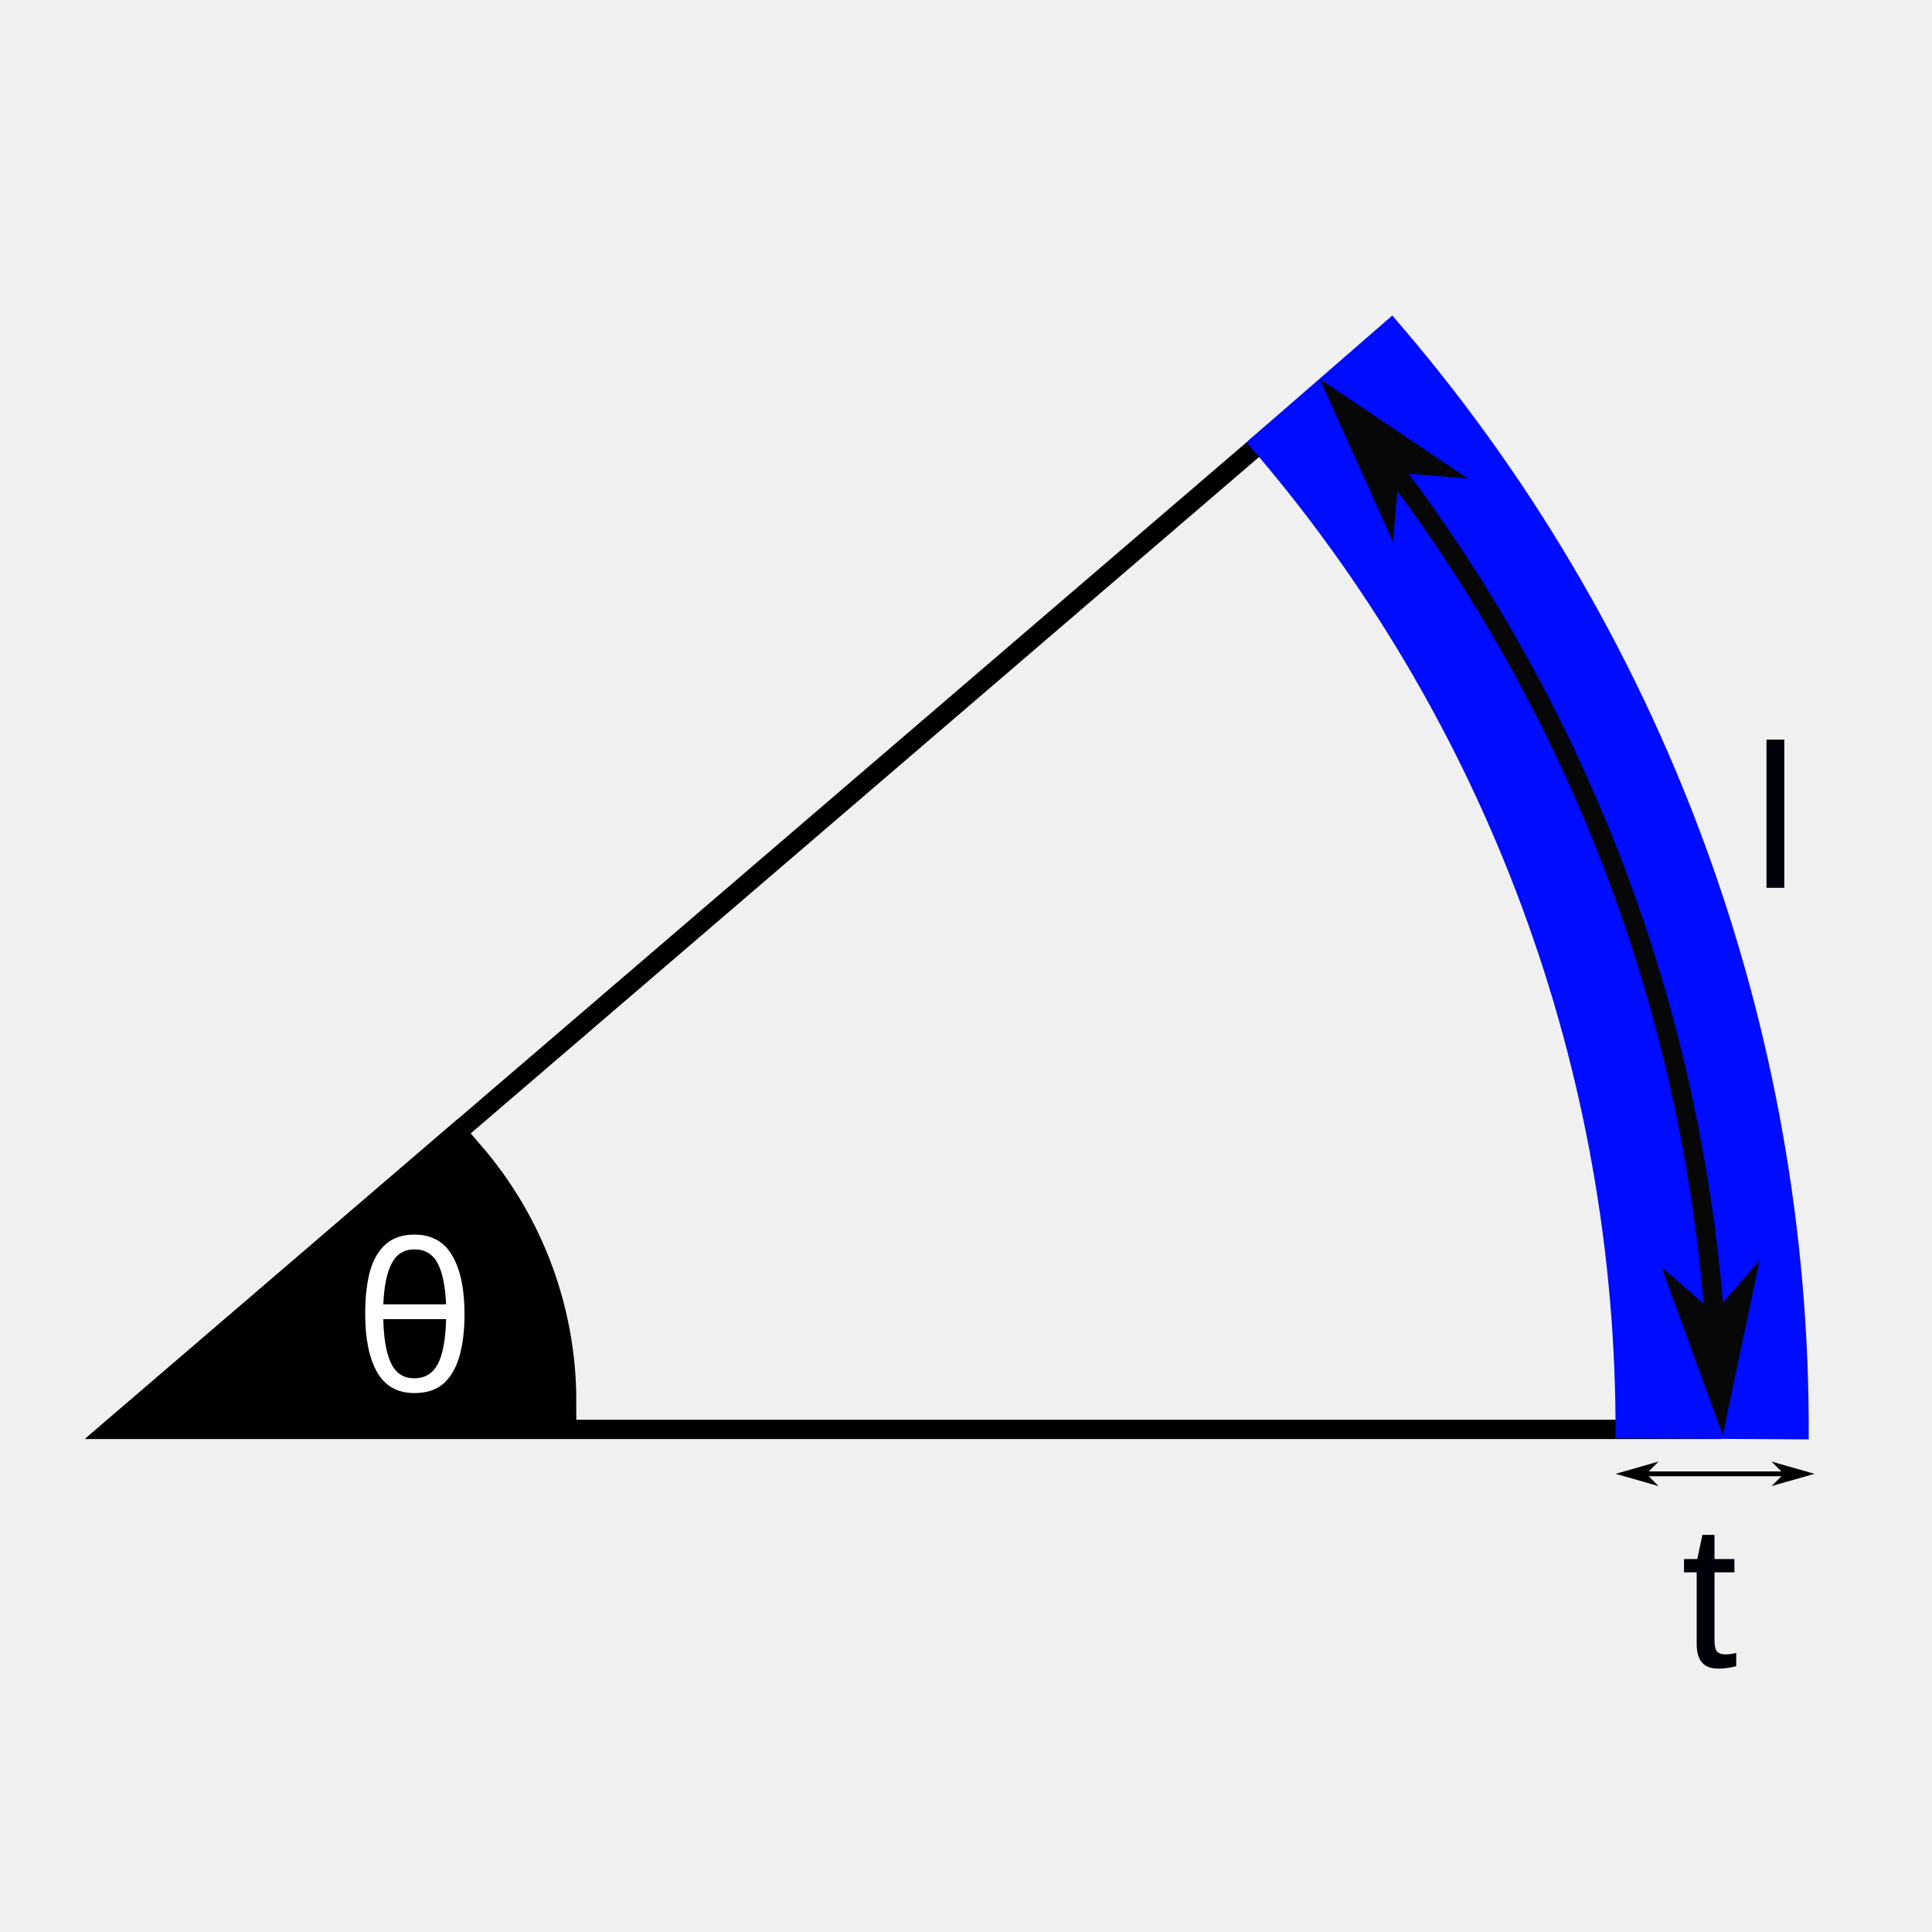
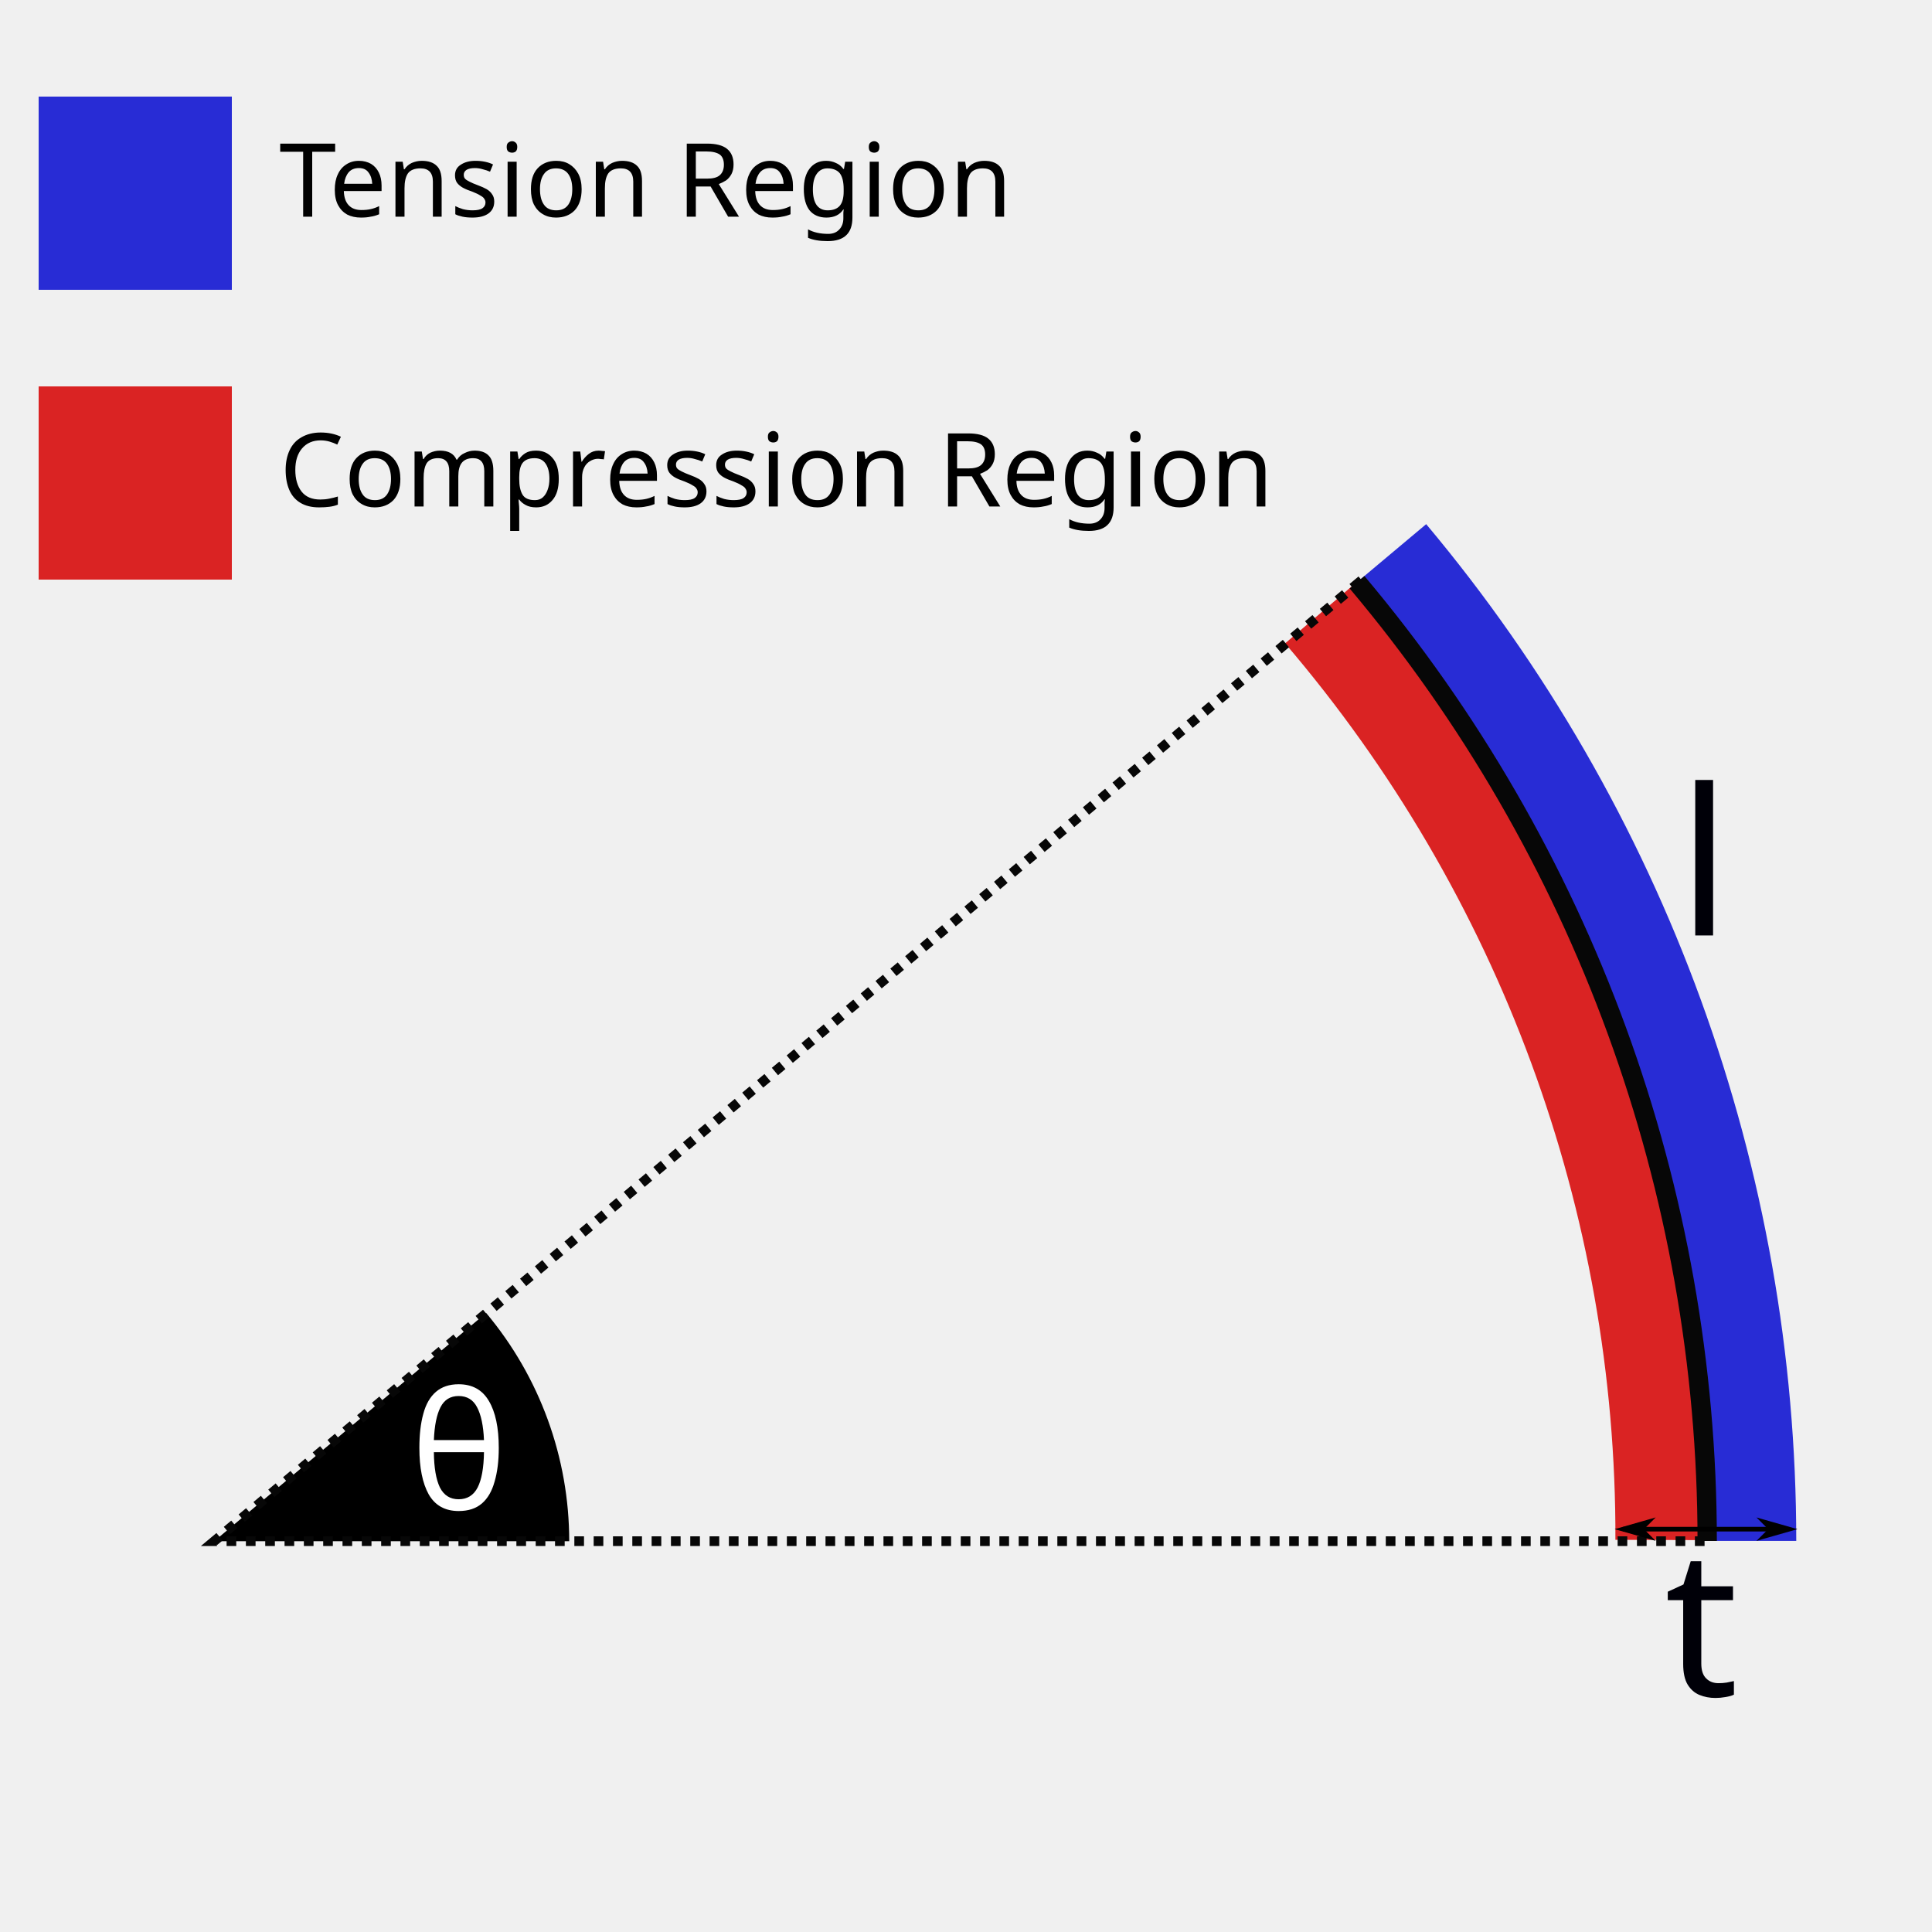
<svg xmlns="http://www.w3.org/2000/svg" width="100mm" height="100mm" viewBox="0 0 100 100" version="1.1" id="svg131986">
  <defs id="defs131983">
    <marker style="overflow:visible" id="marker168424" refX="0" refY="0" orient="auto">
      <path transform="matrix(-0.4,0,0,-0.4,-0.2,0)" style="fill:context-stroke;fill-rule:evenodd;stroke:context-stroke;stroke-width:1pt" d="M 0,0 5,-5 -12.5,0 5,5 Z" id="path168422" />
    </marker>
    <marker style="overflow:visible" id="Arrow1Lend" refX="0" refY="0" orient="auto">
      <path transform="matrix(-0.2,0,0,-0.2,-2.5,0)" style="fill:context-stroke;fill-rule:evenodd;stroke:context-stroke;stroke-width:1pt" d="M 0,0 5,-5 -12.5,0 5,5 Z" id="path79818" />
    </marker>
    <marker style="overflow:visible" id="Arrow1Lstart" refX="0" refY="0" orient="auto">
      <path transform="matrix(0.4,0,0,0.4,4.2,0)" style="fill:context-stroke;fill-rule:evenodd;stroke:context-stroke;stroke-width:1pt" d="M 0,0 5,-5 -12.5,0 5,5 Z" id="path79815" />
    </marker>
  </defs>
  <g id="layer1">
-     <path style="fill:none;stroke:#000000;stroke-width:1;stroke-miterlimit:4;stroke-dasharray:none;stroke-dashoffset:0;stroke-opacity:1" id="path132138-0" d="M 68.641,20.017 A 82.88,82.88 0 0 1 88.62,73.986 H 5.74 Z" />
-     <path style="fill:#000000;fill-opacity:1;stroke:#000000;stroke-width:3.78;stroke-miterlimit:4;stroke-dasharray:none;stroke-dashoffset:0;stroke-opacity:1" id="path133700" d="m 23.511,60.569 a 18.378,18.378 0 0 1 4.43,11.967 h -18.378 z" />
+     <path style="fill:#000000;fill-opacity:1;stroke:#000000;stroke-width:0;stroke-miterlimit:4;stroke-dasharray:none;stroke-dashoffset:0;stroke-opacity:1" id="path133700" d="m 25.163,67.96 a 18.378,18.378 0 0 1 4.3,11.813 h -18.378 z" />
+     <rect style="fill:#282cd5;fill-opacity:1;stroke:none;stroke-width:0.5;stroke-miterlimit:3.7;stroke-dasharray:0.5, 0.5;stroke-dashoffset:0;stroke-opacity:1" id="rect3969" width="10" height="10" x="2" y="5" />
+     <text xml:space="preserve" style="font-style:normal;font-weight:normal;font-size:5.292px;line-height:1.25;font-family:sans-serif;fill:#000000;fill-opacity:1;stroke:none;stroke-width:0.132" x="14.456" y="11.216" id="text4921">
+       <tspan id="tspan4919" style="stroke-width:0.132" x="14.456" y="11.216">Tension Region</tspan>
+     </text>
+     <rect style="fill:#da2323;fill-opacity:1;stroke:none;stroke-width:0.5;stroke-miterlimit:3.7;stroke-dasharray:0.5, 0.5;stroke-dashoffset:0;stroke-opacity:1" id="rect3969-0" width="10" height="10" x="2" y="20" />
+     <text xml:space="preserve" style="font-style:normal;font-weight:normal;font-size:5.292px;line-height:1.25;font-family:sans-serif;fill:#000000;fill-opacity:1;stroke:none;stroke-width:0.132" x="14.456" y="26.216" id="text4921-21">
+       <tspan id="tspan4919-9" style="stroke-width:0.132" x="14.456" y="26.216">Compression Region</tspan>
+     </text>
+     <text xml:space="preserve" style="font-style:normal;font-weight:normal;font-size:10.583px;line-height:1.25;font-family:sans-serif;fill:#000000;fill-opacity:1;stroke:none;stroke-width:0.265" x="4.662" y="31.147" id="text6245">
+       <tspan id="tspan6243" style="stroke-width:0.265" x="4.662" y="31.147" />
+     </text>
  </g>
  <g id="layer4">
-     <path style="fill:none;stroke:#000cfd;stroke-width:10;stroke-miterlimit:4;stroke-dasharray:none;stroke-dashoffset:0;stroke-opacity:1" id="path132138" d="M 68.291,19.612 A 82.88,82.88 0 0 1 88.619,74.473" />
-     <path style="fill:none;stroke:#070707;stroke-width:1;stroke-miterlimit:3.7;stroke-dasharray:none;stroke-dashoffset:0;stroke-opacity:1;marker-start:url(#Arrow1Lstart);marker-end:url(#marker168424)" id="path132138-5" d="m 69.456,20.97 a 82.88,82.88 0 0 1 19.306,47.553" />
-     <text xml:space="preserve" style="font-style:normal;font-weight:normal;font-size:10.583px;line-height:1.25;font-family:sans-serif;fill:#000000;fill-opacity:1;stroke:none;stroke-width:0.265" x="18.324" y="71.996" id="text140986">
-       <tspan id="tspan140984" style="fill:#ffffff;fill-opacity:1;stroke-width:0.265" x="18.324" y="71.996">θ</tspan>
+     <path style="fill:none;stroke:#da2323;stroke-width:5;stroke-miterlimit:4;stroke-dasharray:none;stroke-dashoffset:0;stroke-opacity:1" id="path132138-03" d="M 68.417,31.676 A 74.999,74.054 0 0 1 86.113,79.709" />
+     <path style="fill:none;stroke:#282cd5;stroke-width:5;stroke-miterlimit:4;stroke-dasharray:none;stroke-dashoffset:0;stroke-opacity:1" id="path132138-03-7" d="M 71.904,28.737 A 79.375,79.375 0 0 1 90.474,79.758" />
+     <path style="fill:none;stroke:#070707;stroke-width:0.5;stroke-miterlimit:3.7;stroke-dasharray:0.5, 0.5;stroke-dashoffset:0;stroke-opacity:1" id="path132138-5" d="M 70.285,30.19 A 77.277,77.134 0 0 1 88.364,79.771 H 11.087 Z" />
+     <path style="fill:none;stroke:#070707;stroke-width:1;stroke-miterlimit:3.7;stroke-dasharray:none;stroke-dashoffset:0;stroke-opacity:1" id="path132138-5-0" d="M 70.24,30.137 A 77.277,77.134 0 0 1 88.364,79.759" />
+     <text xml:space="preserve" style="font-style:normal;font-weight:normal;font-size:8.462px;line-height:1.25;font-family:sans-serif;fill:#000000;fill-opacity:1;stroke:none;stroke-width:0.212" x="21.24" y="78.133" id="text140986">
+       <tspan id="tspan140984" style="font-style:normal;font-variant:normal;font-weight:normal;font-stretch:normal;font-family:'CMU Typewriter Text Variable Width';-inkscape-font-specification:'CMU Typewriter Text Variable Width';fill:#ffffff;fill-opacity:1;stroke-width:0.212" x="21.24" y="78.133">θ</tspan>
    </text>
-     <path style="fill:#000008;fill-opacity:1;stroke:#000000;stroke-width:0.25;stroke-linecap:butt;stroke-linejoin:miter;stroke-miterlimit:4;stroke-dasharray:none;stroke-opacity:1;marker-start:url(#Arrow1Lstart);marker-end:url(#marker168424)" d="m 84.068,76.285 h 8.406" id="path145115" />
-     <text xml:space="preserve" style="font-style:normal;font-weight:normal;font-size:10.583px;line-height:1.25;font-family:sans-serif;fill:#000008;fill-opacity:1;stroke:none;stroke-width:0.265" x="87.006" y="86.292" id="text147867">
-       <tspan id="tspan147865" style="font-style:normal;font-variant:normal;font-weight:normal;font-stretch:normal;font-family:Arial;-inkscape-font-specification:Arial;fill:#000008;fill-opacity:1;stroke-width:0.265" x="87.006" y="86.292">t</tspan>
+     <path style="fill:#000008;fill-opacity:1;stroke:#000000;stroke-width:0.239;stroke-linecap:butt;stroke-linejoin:miter;stroke-miterlimit:4;stroke-dasharray:none;stroke-opacity:1;marker-start:url(#Arrow1Lstart);marker-end:url(#marker168424)" d="m 83.998,79.149 h 7.661" id="path145115" />
+     <text xml:space="preserve" style="font-style:normal;font-variant:normal;font-weight:normal;font-stretch:normal;font-size:10.583px;line-height:1.25;font-family:'Bookman Old Style';-inkscape-font-specification:'Bookman Old Style';fill:#000008;fill-opacity:1;stroke:none;stroke-width:0.265" x="86.151" y="87.778" id="text147867">
+       <tspan id="tspan147865" style="font-style:normal;font-variant:normal;font-weight:normal;font-stretch:normal;font-family:'CMU Classical Serif';-inkscape-font-specification:'CMU Classical Serif';fill:#000008;fill-opacity:1;stroke-width:0.265" x="86.151" y="87.778">t</tspan>
    </text>
-     <text xml:space="preserve" style="font-style:normal;font-weight:normal;font-size:10.583px;line-height:1.25;font-family:sans-serif;fill:#000008;fill-opacity:1;stroke:none;stroke-width:0.265" x="90.716" y="45.956" id="text150162">
-       <tspan style="font-style:normal;font-variant:normal;font-weight:normal;font-stretch:normal;font-family:arial;-inkscape-font-specification:arial;fill:#000008;fill-opacity:1;stroke-width:0.265" x="90.716" y="45.956" id="tspan150164">l</tspan>
+     <text xml:space="preserve" style="font-style:normal;font-variant:normal;font-weight:normal;font-stretch:normal;font-size:10.583px;line-height:1.25;font-family:'Bookman Old Style';-inkscape-font-specification:'Bookman Old Style';fill:#000008;fill-opacity:1;stroke:none;stroke-width:0.265" x="86.84" y="48.418" id="text150162">
+       <tspan style="font-style:normal;font-variant:normal;font-weight:normal;font-stretch:normal;font-family:'CMU Classical Serif';-inkscape-font-specification:'CMU Classical Serif';fill:#000008;fill-opacity:1;stroke-width:0.265" x="86.84" y="48.418" id="tspan150164">l</tspan>
    </text>
  </g>
</svg>
